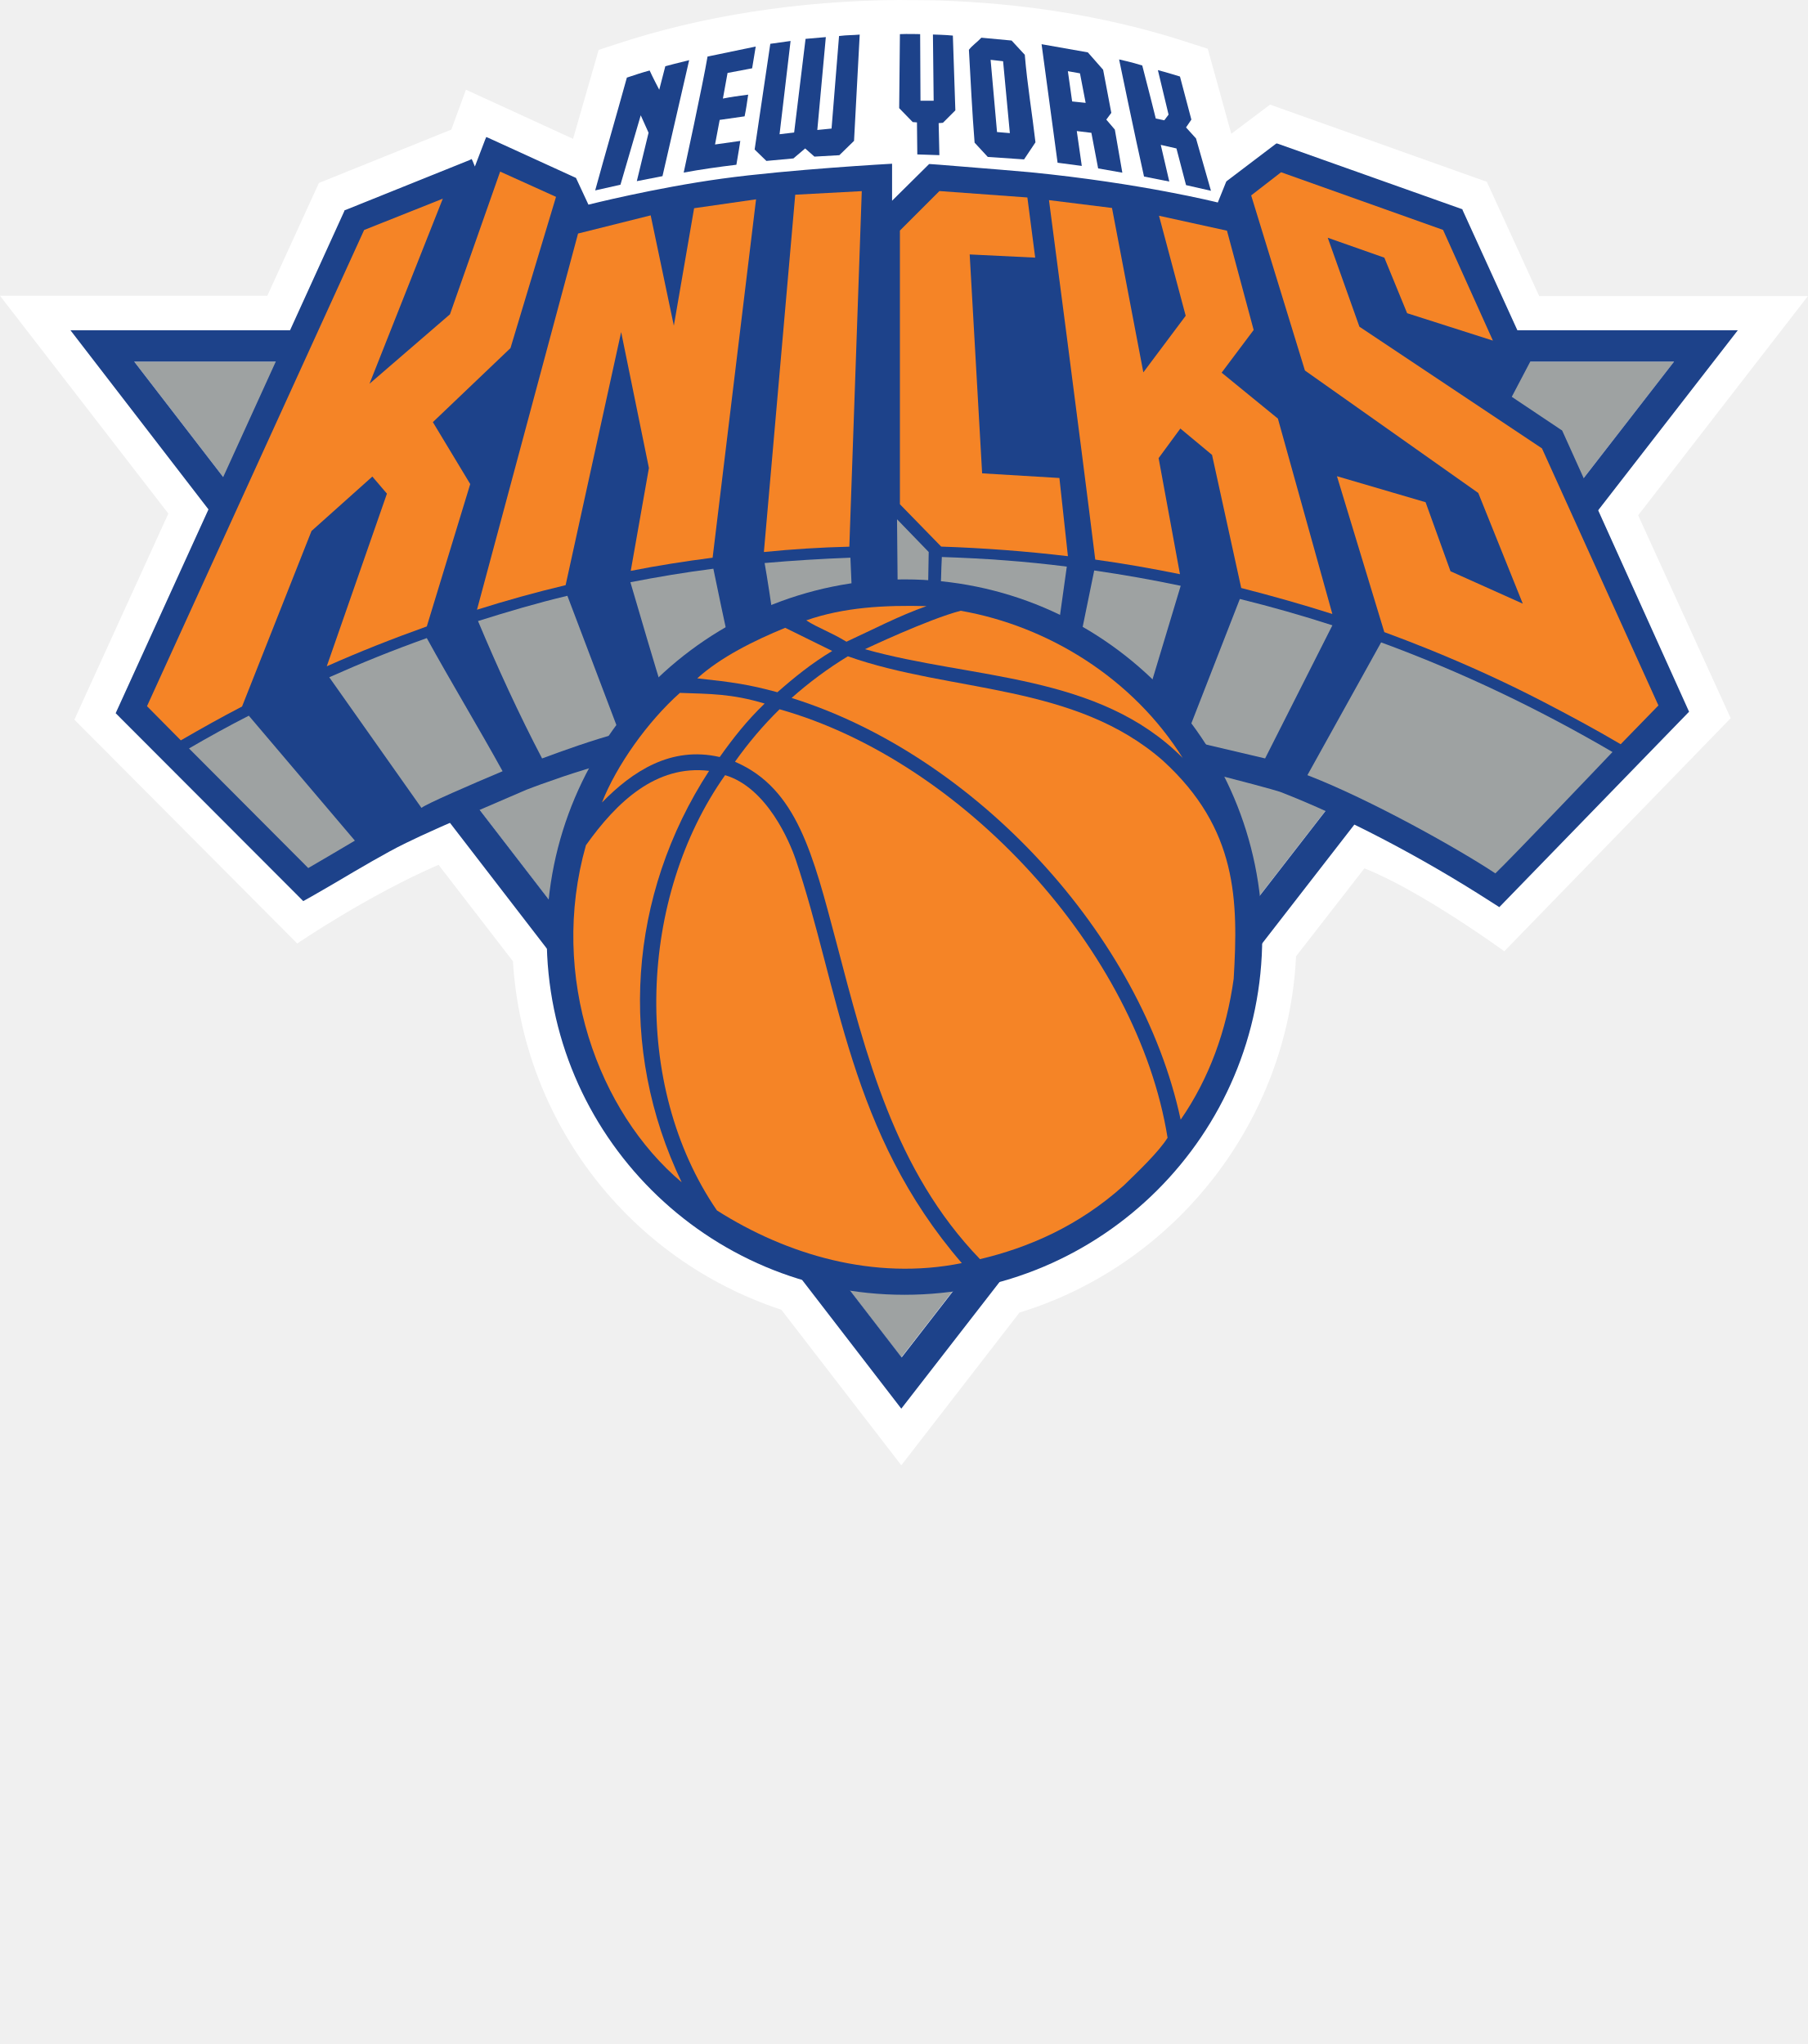
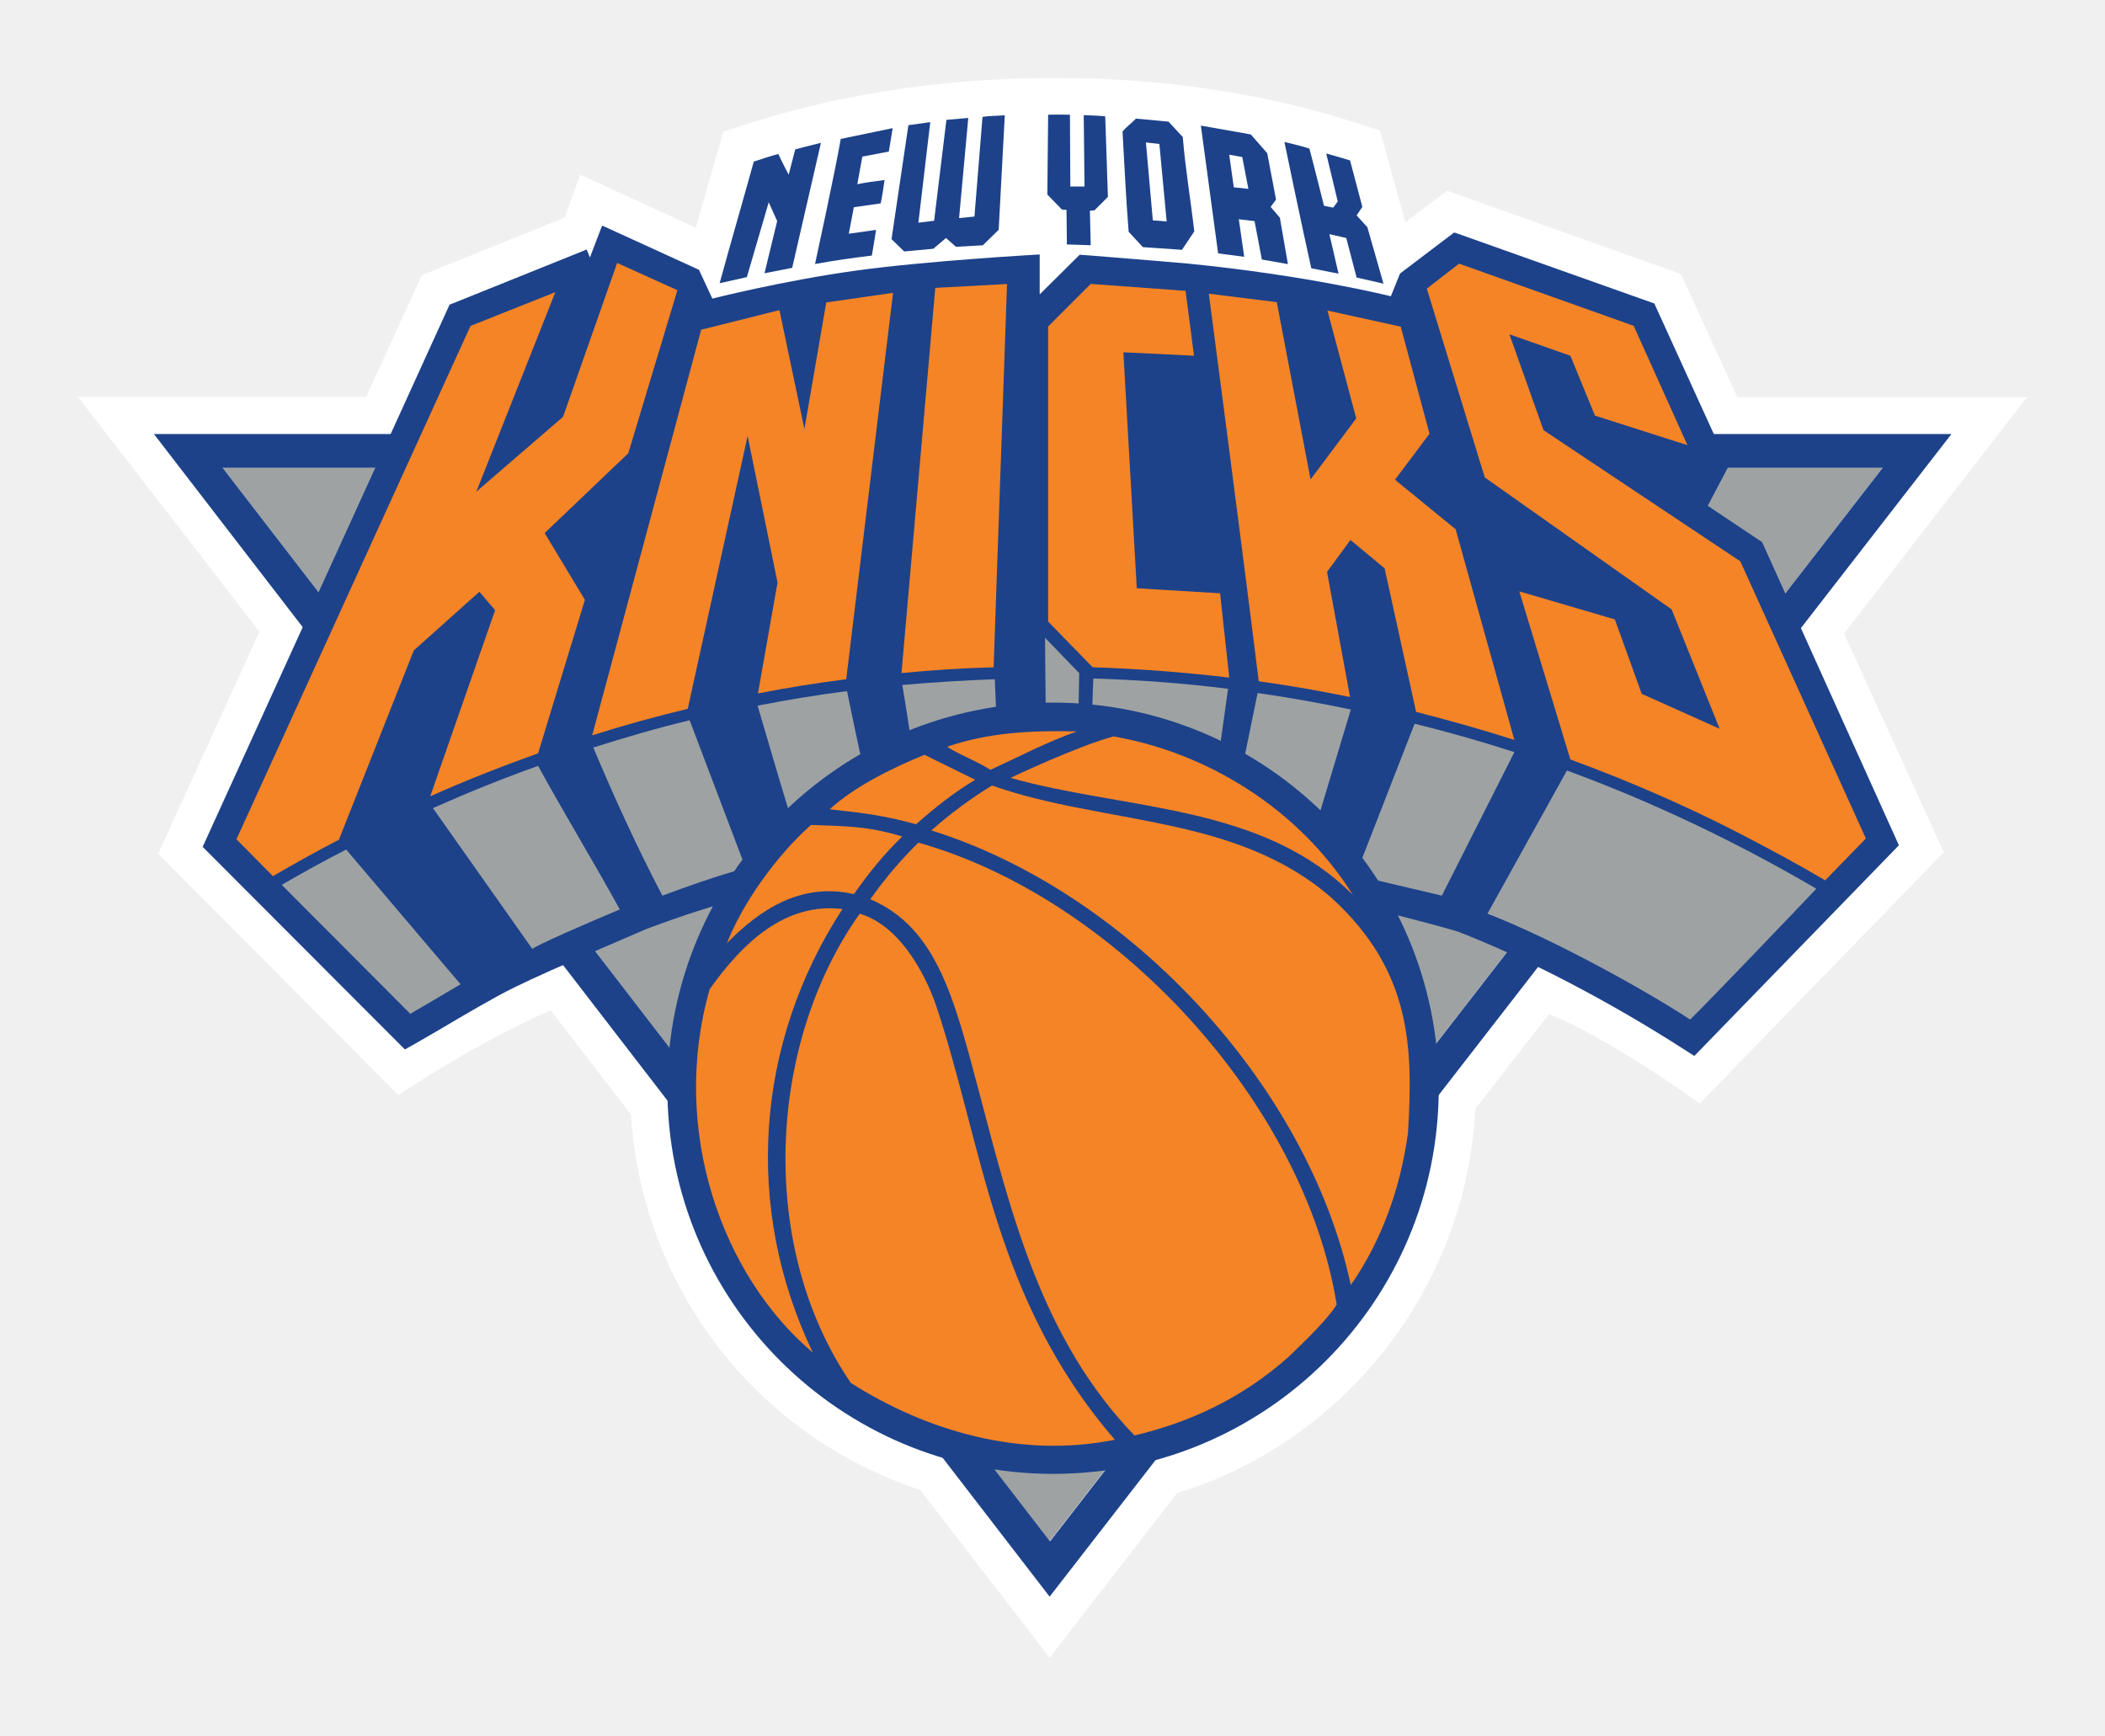
- <svg xmlns="http://www.w3.org/2000/svg" id="Layer" viewBox="0 0 420 474.92">
+ <svg xmlns="http://www.w3.org/2000/svg" id="Layer" viewBox="-16.80 -16.80 453.60 374.05">
  <defs>
    <style>
      .cls-1 {
        fill: #f58426;
      }

      .cls-1, .cls-2, .cls-3, .cls-4 {
        stroke-width: 0px;
      }

      .cls-2 {
        fill: #1d428a;
      }

      .cls-3 {
        fill: #fff;
      }

      .cls-4 {
        fill: #9ea2a2;
      }
    </style>
  </defs>
  <g>
    <path class="cls-3" d="m209.38,340.45l-27.87-36.14c-35.39-11.66-60.04-43.66-62.35-80.96l-17.28-22.41c-16.46,7.11-32.83,18.28-32.83,18.28l-51.77-52.01,21.83-47.88L0,68.72h62.1l11.99-26.21,30.76-12.4,3.39-9.26,24.89,11.41,5.95-20.67,4.05-1.32C162.82,3.72,185.56.17,208.8,0c.66,0,8.02.08,8.27.08.83,0,4.47.17,4.47.17,19.68.91,38.12,4.22,54.91,9.76l4.13,1.32,5.46,19.76,9.01-6.78,50.36,17.94,12.16,26.54h62.43l-39.44,50.94,21.5,47.14-52.59,54.16s-19.27-14.06-32.5-19.27l-15.88,20.43c-1.82,38.12-27.79,71.61-64.25,82.78l-27.45,35.48h0Z" />
    <g>
      <polygon class="cls-4" points="209.38 315.39 388.91 84.02 31.18 84.02 209.38 315.39" />
      <path class="cls-2" d="m16.37,76.74l193.01,250.56,194.33-250.56H16.37Zm372.53,7.28l-179.44,231.38L31.18,84.02h357.73Z" />
    </g>
  </g>
  <g>
    <path class="cls-2" d="m362.94,100.14l-.08-.17-.17-.08-11.49-7.69,4.3-8.19.17-.25-.08-.25-15.79-34.65-.08-.25-.25-.08-42.59-15.13-.33-.08-.25.17-11.33,8.6-.08.08-.08.17-1.9,4.71s-17.7-4.47-43.58-7.03c-2.65-.25-9.68-.83-21-1.74l-1.08-.08-1.16-.08h-.25l-.17.17-8.43,8.35v-8.6s-23.9,1.32-39.53,3.47c-15.63,2.15-31.01,6.04-31.01,6.04l-2.81-6.04-.08-.17-.17-.08-20.09-9.18-.58-.25-.25.58-2.4,6.28-.5-1.24-.25-.5-.5.25-28.78,11.58-.25.08-.08.25-53.09,116.6,43.58,43.66,2.07-1.16c1.32-.74,3.14-1.82,5.29-3.06,5.29-3.14,12.49-7.36,15.96-9.01l.66-.33c4.47-2.15,6.7-3.23,27.87-12.32l1.74-.66s2.4-.91,6.78-2.4c11.66-3.89,41.84-12.82,71.12-12.82h.33c1.16,0,2.32,0,3.47.08,19.85.58,43.17,4.8,59.13,8.19,15.38,3.31,26.96,6.53,30.27,7.44l2.23.66c14.55,5.62,32.42,14.88,48.87,25.47l2.07,1.32,44.08-45.4-29.44-65.25Z" />
    <g>
      <path class="cls-1" d="m358.23,104.19l-42.42-28.28-7.36-20.67,13.15,4.63,5.29,12.9,19.93,6.37-11.58-25.72-37.63-13.4-6.95,5.38,12.49,40.69,40.27,28.45,10.34,25.72-16.79-7.53-5.79-16.04-20.59-6.04,11,36.22c3.39,1.24,6.78,2.56,10.09,3.89,9.18,3.72,18.11,7.77,26.88,12.32,6.04,3.14,12.07,6.37,17.94,9.84l8.77-9.01-27.04-59.7Z" />
      <path class="cls-1" d="m72.36,123.38l14.14-12.65,3.39,3.97-13.98,40.11c7.61-3.39,15.38-6.45,23.24-9.26l10.09-33.08-8.68-14.39,18.03-17.2,10.58-35.14-12.98-5.87-11.66,33.16-18.69,16.13,17.03-43-18.28,7.28-50.44,110.64,7.86,7.94c4.71-2.73,9.43-5.38,14.22-7.86l16.13-40.77Z" />
      <path class="cls-1" d="m200.2,44.41l-15.46.83-7.28,83.02c6.53-.66,13.23-1.08,19.85-1.24l2.89-82.61Z" />
      <path class="cls-1" d="m246.1,111.06l-17.94-1.08-2.89-50.86,15.22.74-1.82-13.98-20.43-1.49-9.18,9.18v63.59l9.59,9.84c9.92.33,19.76,1.08,29.44,2.23l-1.98-18.19Z" />
      <path class="cls-1" d="m144.3,77.15l6.45,31.59-4.22,23.9c6.28-1.24,12.57-2.23,19.02-3.06h0l10.09-83.27-14.39,2.07-4.71,27.29-5.38-25.63-16.87,4.22-23.48,87.41c6.78-2.15,13.64-4.05,20.59-5.71l12.9-58.8Z" />
      <path class="cls-1" d="m269.17,106.43l5.04-6.86,7.36,6.12,6.78,30.93c7.11,1.82,14.14,3.8,21.17,6.04l-12.65-45.4-13.07-10.67,7.44-9.92-6.2-23.07-15.79-3.47,6.2,23.24-9.84,13.15-7.28-38.2-14.64-1.82s7.36,55.98,10.75,83.52c6.62.91,13.15,2.07,19.68,3.39l-4.96-26.96Z" />
      <g>
        <path class="cls-4" d="m179.69,144.05s6.12-3.56,18.28-4.88l-.41-9.59c-6.7.25-13.31.66-19.93,1.24.66,3.72,1.49,9.26,2.07,13.23Z" />
        <path class="cls-4" d="m218.39,138.51c4.96.58,10.25,2.23,14.88,3.47,4.22.99,8.77,2.81,12.49,4.47l2.07-14.8c-9.76-1.24-19.02-1.9-29.03-2.23-.17,2.98-.17,6.95-.41,9.1Z" />
        <path class="cls-4" d="m154.39,161.91c5.71-4.22,9.1-8.52,15.05-12.16-1.16-5.38-2.65-12.32-3.72-17.61-6.53.83-12.9,1.9-19.27,3.14,2.32,7.94,5.46,18.61,7.94,26.63Z" />
        <path class="cls-4" d="m250.73,149.51c5.54,3.23,9.84,6.78,14.8,11.66l.99.74,7.77-25.8c-6.7-1.41-13.23-2.56-20.09-3.56l-3.47,16.95Z" />
        <path class="cls-4" d="m275.29,171.84l18.61,4.38,15.63-30.93c-7.19-2.32-14.14-4.3-21.5-6.12l-12.73,32.66Z" />
        <path class="cls-4" d="m125.94,176.22c4.88-1.82,11.58-4.22,17.94-5.95l-12.07-31.84c-7.28,1.74-13.64,3.64-20.76,5.87,4.47,10.67,9.51,21.67,14.88,31.92Z" />
        <path class="cls-4" d="m97.91,187.71c1.08-.91,11.58-5.46,18.85-8.52-5.46-9.92-12.07-20.84-17.61-30.93-7.86,2.81-15.05,5.71-22.66,9.1l21.42,30.35Z" />
        <path class="cls-4" d="m71.61,201.69c3.39-1.98,6.95-4.05,10.83-6.37l-24.64-29.03c-4.71,2.4-9.34,4.96-13.89,7.61l27.7,27.79Z" />
        <path class="cls-4" d="m303.73,180.11c14.8,5.71,35.48,17.37,43.66,22.82,3.8-3.64,24.39-25.22,27.21-28.2-17.12-10.01-35.06-18.61-53.75-25.47l-17.12,30.84Z" />
        <polygon class="cls-4" points="215.58 138.02 208.55 137.77 208.39 120.65 215.75 128.26 215.58 138.02" />
      </g>
    </g>
  </g>
  <g>
    <path class="cls-2" d="m210.12,134.62c-45.89,0-83.11,37.21-83.11,83.11s37.21,83.11,83.11,83.11,83.11-37.21,83.11-83.11-37.21-83.11-83.11-83.11Z" />
    <g>
      <path class="cls-1" d="m215.25,140.83c-6.37,2.23-12.49,5.46-18.61,8.27-4.13-2.48-6.53-3.14-9.34-4.96,8.77-3.06,18.19-3.56,27.95-3.31Z" />
      <path class="cls-1" d="m274.79,176.14c-19.6-19.76-48.95-18.28-73.85-25.3,0,0,14.64-6.95,22.24-8.93,20.34,3.56,40.02,15.71,51.6,34.24Z" />
      <path class="cls-1" d="m164.73,179.11c-18.77,28.86-21.33,64.42-6.37,95.59-19.35-16.29-30.93-47.71-22.24-78.31,7.11-10.01,16.29-18.77,28.61-17.28Z" />
      <path class="cls-1" d="m184.82,199.62c10.17,30.18,12.4,63.51,38.62,93.86-20.43,4.13-40.77-1.98-56.89-12.24-20.01-29.19-18.11-72.85,1.9-101.13,9.76,2.89,15.05,15.63,16.37,19.52Z" />
      <path class="cls-1" d="m170.76,176.96c3.06-4.3,6.45-8.35,10.34-12.16,42.59,11.99,83.19,56.15,90.14,99.56-2.07,3.31-6.86,7.86-10.17,11.08-10.58,9.51-22.24,14.47-33.41,17.12-19.85-20.59-26.46-47.38-33.41-73.76-5.38-20.26-9.1-35.56-23.4-41.76l-.08-.08Z" />
      <path class="cls-1" d="m270.24,176.8c-20.59-18.11-49.2-15.79-73.27-24.31-4.63,2.81-9.18,6.2-13.07,9.68,42.59,13.31,81.2,54.99,90.38,97.99,6.7-9.68,10.67-20.84,12.32-32.75,1.08-18.19.91-34.81-16.37-50.61Z" />
      <path class="cls-1" d="m177.63,163.48c-4.13,3.97-7.19,7.86-10.42,12.4h-.08c-11.25-2.56-20.18,3.31-27.29,10.58,3.39-8.6,10.58-18.77,18.11-25.47,6.95.25,11.99.17,19.68,2.48" />
      <path class="cls-1" d="m180.6,160.84c4.05-3.56,7.94-6.7,12.73-9.59l-10.92-5.38c-7.28,2.98-15.05,6.86-20.43,11.74,8.35.91,11.91,1.41,18.61,3.23Z" />
    </g>
  </g>
  <g>
    <path class="cls-2" d="m198.38,32.75l-3.39,3.31-5.79.33-2.15-1.9-2.73,2.32-6.28.58-2.73-2.65,3.64-24.56,4.71-.66-2.56,21.67,3.39-.41,2.65-21.75,4.71-.41-1.98,21.58,3.31-.33,1.74-21.5c1.98-.25,3.06-.17,4.8-.33l-1.32,24.73Z" />
    <path class="cls-2" d="m213.76,7.94l.08,15.46h3.06l-.17-15.38s3.14.08,4.63.25l.58,17.37-2.89,2.89-.99.08.17,7.44-5.13-.17-.08-7.44-.99-.08-3.14-3.23.17-17.2c1.57-.08,4.71,0,4.71,0Z" />
    <path class="cls-2" d="m175.56,10.83l-.83,5.04-5.71,1.08-1.08,5.95c2.07-.41,3.39-.58,5.87-.91-.33,2.23-.41,2.98-.83,5.04l-5.79.83-1.08,5.71,5.87-.83s-.58,3.8-.91,5.54c-4.13.5-8.27,1.08-12.24,1.82,0,0,4.47-20.59,5.54-26.96l11.16-2.32Z" />
    <path class="cls-2" d="m153.89,40.93l-5.95,1.16,2.73-11.25-1.82-4.05-4.71,16.13-5.87,1.32c2.4-8.77,4.96-17.53,7.36-26.21,1.98-.66,3.47-1.16,5.29-1.65.66,1.49,2.23,4.47,2.23,4.47l1.41-5.46s3.72-.99,5.54-1.41l-6.2,26.96Z" />
    <path class="cls-2" d="m238.07,12.73c.58,7.03,1.74,13.81,2.48,20.34l-2.65,3.97-8.43-.58-3.06-3.31c-.58-7.19-.91-14.39-1.32-21.58.74-.99,1.98-1.82,2.89-2.81l7.03.66,3.06,3.31Zm-7.94,1.16l1.49,16.79,2.98.25-1.57-16.7-2.89-.33Z" />
    <path class="cls-2" d="m265.36,15.22c1.08,4.05,3.14,12.32,3.14,12.32l1.98.41.99-1.32-2.48-10.34s2.48.66,5.13,1.49l2.65,10.01-1.24,1.82,2.32,2.56,3.47,12.16-5.79-1.32-2.23-8.52-3.64-.83,1.98,8.52-5.87-1.16c-2.07-9.18-5.79-27.21-5.79-27.21,0,0,3.06.66,5.38,1.41Z" />
    <path class="cls-2" d="m256.27,16.21l1.9,10.01-1.16,1.57,1.98,2.32,1.74,10.01-5.62-.99-1.57-8.27-3.39-.41,1.16,8.1-5.62-.74-3.72-27.54,10.75,1.9,3.56,4.05Zm-8.19.33l.99,7.03,3.14.33-1.32-6.86-2.81-.5Z" />
  </g>
</svg>
